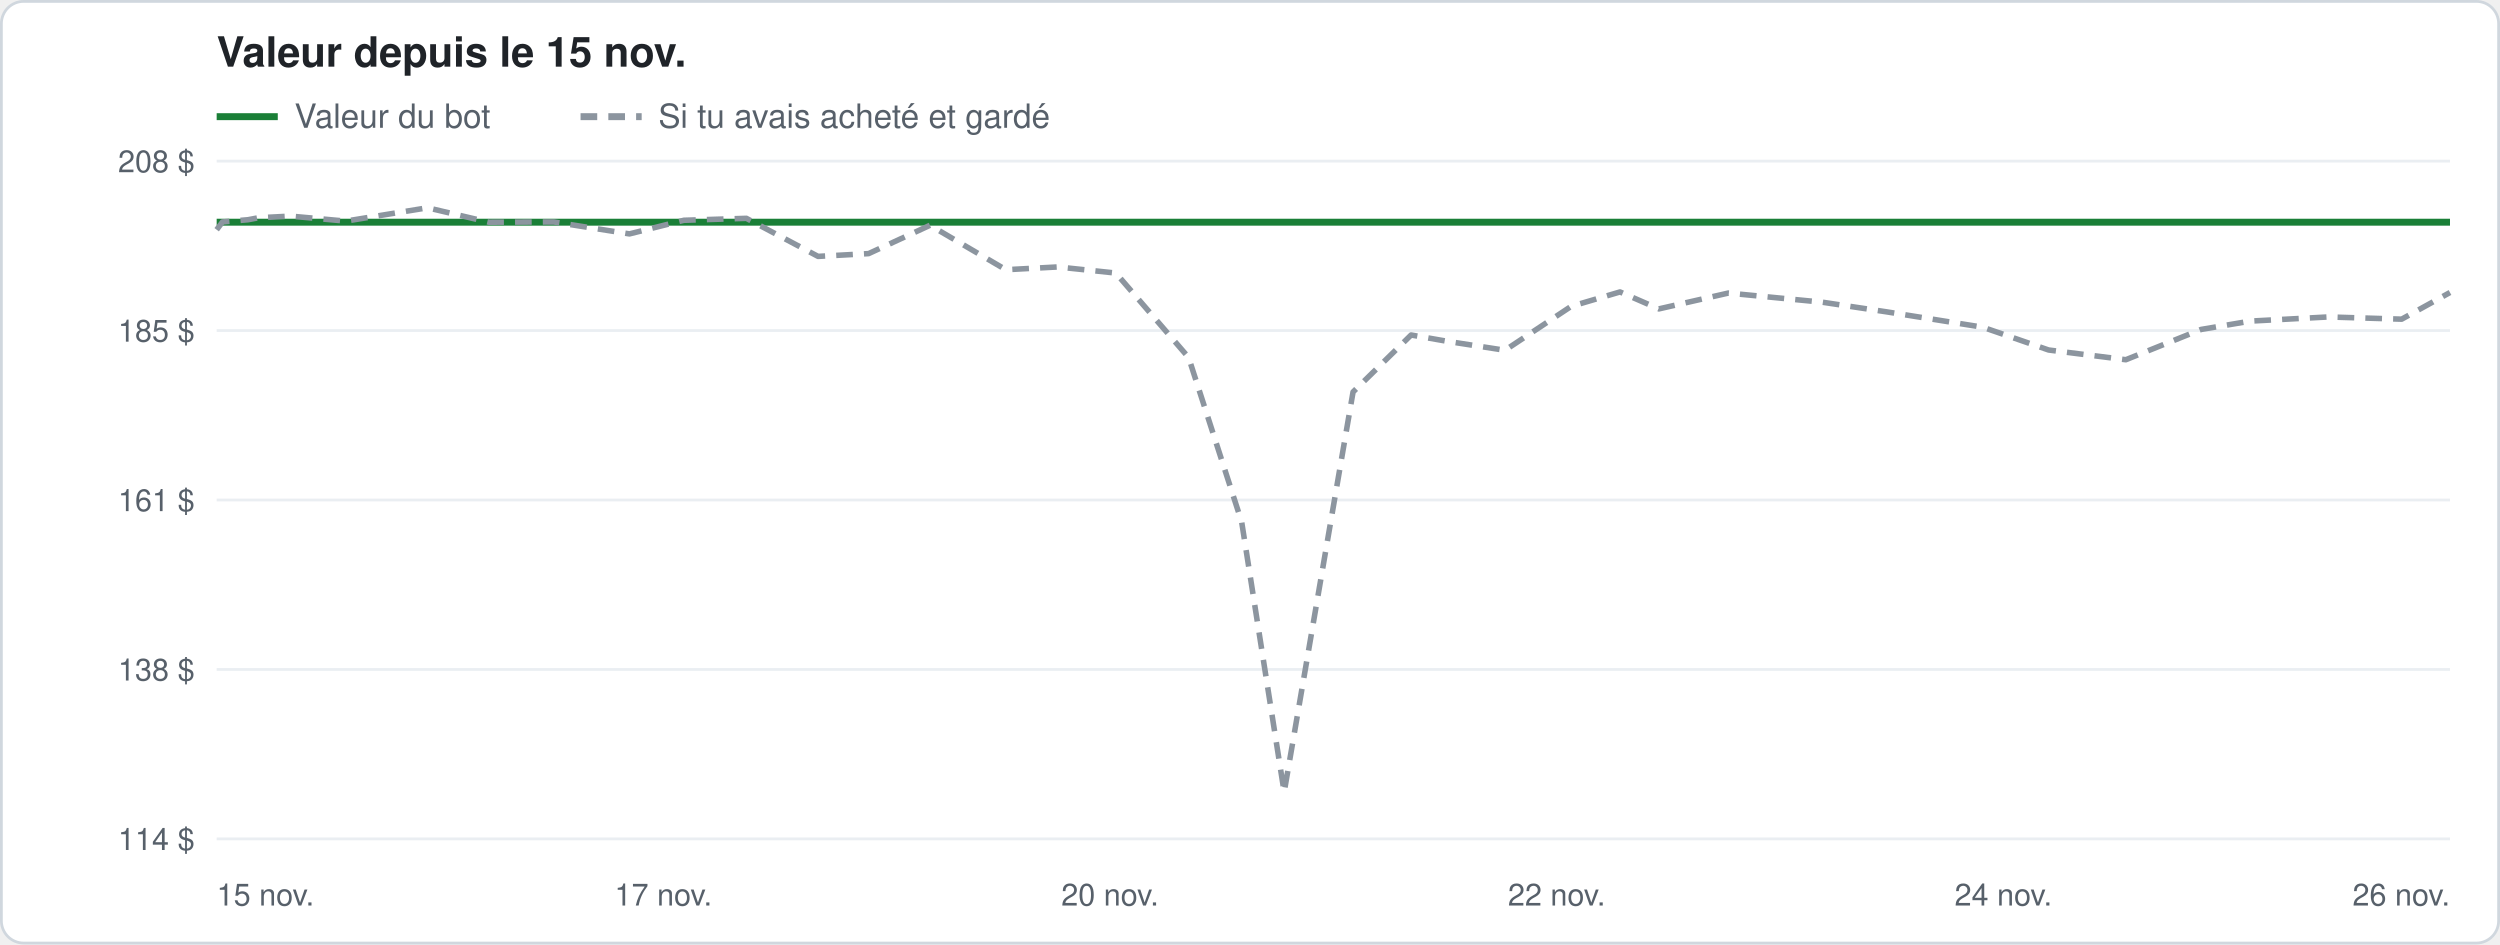
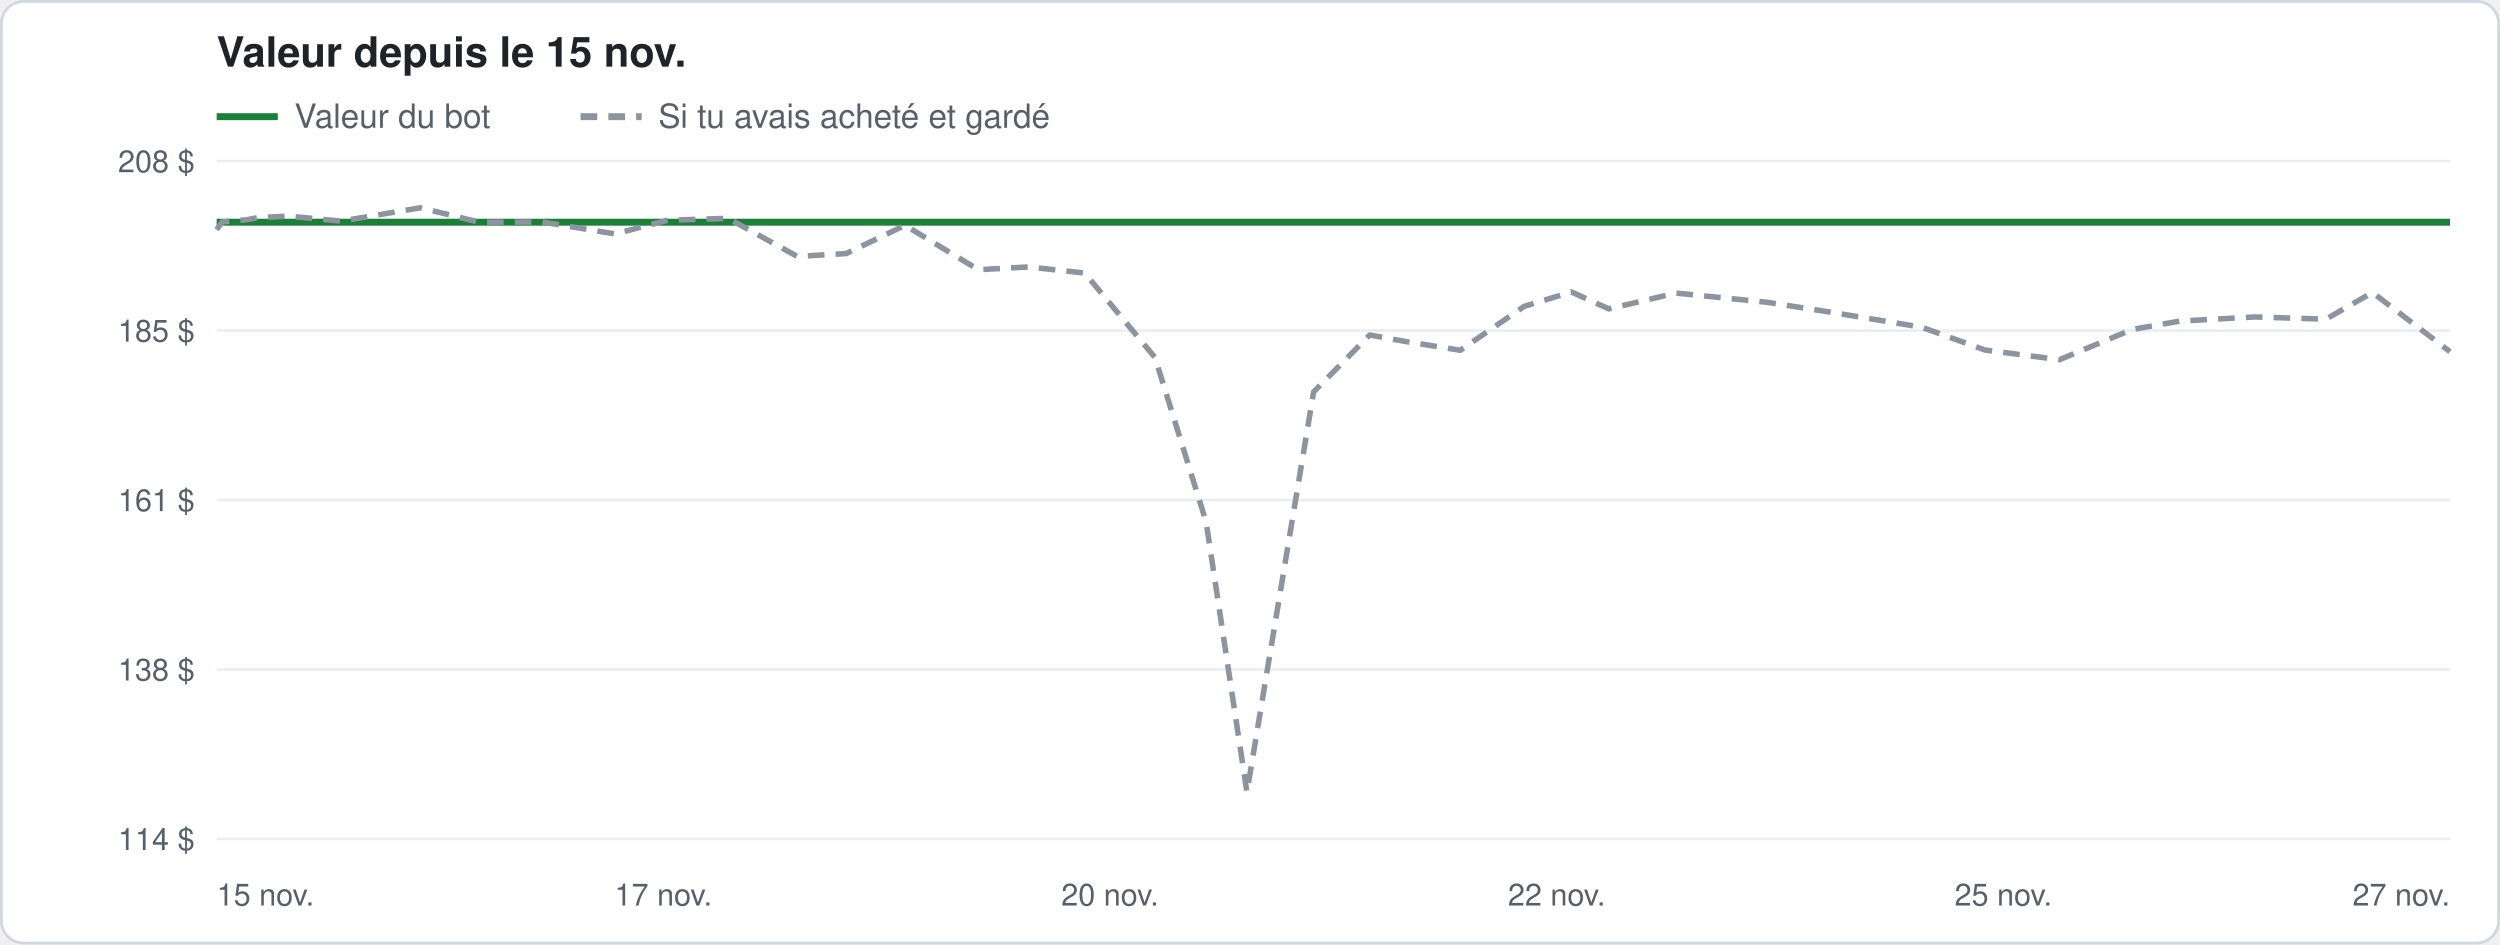
<svg xmlns="http://www.w3.org/2000/svg" width="900" height="340" viewBox="0 0 900 340" font-family="-apple-system, Segoe UI, Helvetica, Arial, sans-serif">
  <rect x="0.5" y="0.5" width="899" height="339" rx="8" fill="#ffffff" stroke="#d0d7de" />
  <text x="78" y="24" font-size="15" font-weight="600" fill="#1f2328">Valeur depuis le 15 nov.</text>
  <line x1="78" y1="42" x2="100" y2="42" stroke="#1a7f37" stroke-width="2.5" />
  <text x="106" y="46" font-size="12" fill="#57606a">Valeur du bot</text>
  <line x1="209" y1="42" x2="231" y2="42" stroke="#8c959f" stroke-width="2.5" stroke-dasharray="6 4" />
  <text x="237" y="46" font-size="12" fill="#57606a">Si tu avais acheté et gardé</text>
  <line x1="78" y1="302.0" x2="882" y2="302.0" stroke="#eaeef2" />
  <text x="70" y="306.0" font-size="11" fill="#57606a" text-anchor="end">114 $</text>
  <line x1="78" y1="241.0" x2="882" y2="241.0" stroke="#eaeef2" />
  <text x="70" y="245.0" font-size="11" fill="#57606a" text-anchor="end">138 $</text>
  <line x1="78" y1="180.0" x2="882" y2="180.0" stroke="#eaeef2" />
  <text x="70" y="184.0" font-size="11" fill="#57606a" text-anchor="end">161 $</text>
  <line x1="78" y1="119.0" x2="882" y2="119.0" stroke="#eaeef2" />
  <text x="70" y="123.0" font-size="11" fill="#57606a" text-anchor="end">185 $</text>
  <line x1="78" y1="58.0" x2="882" y2="58.0" stroke="#eaeef2" />
  <text x="70" y="62.0" font-size="11" fill="#57606a" text-anchor="end">208 $</text>
  <text x="78.0" y="326" font-size="11" fill="#57606a" text-anchor="start">15 nov.</text>
  <text x="238.8" y="326" font-size="11" fill="#57606a" text-anchor="middle">17 nov.</text>
  <text x="399.6" y="326" font-size="11" fill="#57606a" text-anchor="middle">20 nov.</text>
  <text x="560.4" y="326" font-size="11" fill="#57606a" text-anchor="middle">22 nov.</text>
-   <text x="721.2" y="326" font-size="11" fill="#57606a" text-anchor="middle">24 nov.</text>
-   <text x="882.0" y="326" font-size="11" fill="#57606a" text-anchor="end">26 nov.</text>
-   <polyline points="78.0,80.0 80.1,80.0 89.3,80.0 93.0,80.0 104.6,80.0 124.5,80.0 153.9,80.0 176.0,80.0 199.3,80.0 226.6,80.0 246.2,80.0 268.7,80.0 294.5,80.0 312.7,80.0 334.8,80.0 362.1,80.0 380.8,80.0 401.7,80.0 427.9,80.0 447.0,80.0 462.3,80.0 487.1,80.0 508.0,80.0 521.2,80.0 541.8,80.0 565.6,80.0 583.2,80.0 597.2,80.0 622.2,80.0 656.1,80.0 679.4,80.0 713.8,80.0 737.5,80.0 765.3,80.0 792.4,80.0 810.1,80.0 838.2,80.0 864.6,80.0 882.0,80.0" fill="none" stroke="#1a7f37" stroke-width="2.5" stroke-linejoin="round" />
-   <polyline points="78.0,82.7 80.1,79.9 89.3,79.1 93.0,78.4 104.6,77.8 124.5,79.6 153.9,74.8 176.0,80.0 199.3,79.9 226.6,84.2 246.2,79.3 268.7,78.6 294.5,92.3 312.7,91.3 334.8,81.1 362.1,97.1 380.8,96.1 401.7,98.3 427.9,128.7 447.0,187.9 462.3,285.2 487.1,141.1 508.0,120.6 521.2,122.9 541.8,126.1 565.6,110.3 583.2,105.1 597.2,111.2 622.2,105.5 656.1,108.8 679.4,112.3 713.8,117.8 737.5,126.0 765.3,129.5 792.4,118.6 810.1,115.6 838.2,114.1 864.6,114.9 882.0,105.3" fill="none" stroke="#8c959f" stroke-width="2" stroke-linejoin="round" stroke-dasharray="6 4" />
+   <text x="721.2" y="326" font-size="11" fill="#57606a" text-anchor="middle">25 nov.</text>
+   <text x="882.0" y="326" font-size="11" fill="#57606a" text-anchor="end">27 nov.</text>
+   <polyline points="78.0,80.0 80.0,80.0 88.9,80.0 92.5,80.0 103.7,80.0 122.8,80.0 151.3,80.0 172.6,80.0 195.1,80.0 221.4,80.0 240.3,80.0 262.1,80.0 287.0,80.0 304.6,80.0 325.8,80.0 352.2,80.0 370.3,80.0 390.5,80.0 415.8,80.0 434.2,80.0 448.9,80.0 472.9,80.0 493.1,80.0 505.8,80.0 525.7,80.0 548.7,80.0 565.7,80.0 579.2,80.0 603.3,80.0 636.0,80.0 658.5,80.0 691.8,80.0 714.6,80.0 741.4,80.0 767.6,80.0 784.7,80.0 811.8,80.0 837.3,80.0 854.1,80.0 882.0,80.0" fill="none" stroke="#1a7f37" stroke-width="2.5" stroke-linejoin="round" />
+   <polyline points="78.0,82.7 80.0,79.9 88.9,79.1 92.5,78.4 103.7,77.8 122.8,79.6 151.3,74.8 172.6,80.0 195.1,79.9 221.4,84.2 240.3,79.3 262.1,78.6 287.0,92.3 304.6,91.3 325.8,81.1 352.2,97.1 370.3,96.1 390.5,98.3 415.8,128.7 434.2,187.9 448.9,285.2 472.9,141.1 493.1,120.6 505.8,122.9 525.7,126.1 548.7,110.3 565.7,105.1 579.2,111.2 603.3,105.5 636.0,108.8 658.5,112.3 691.8,117.8 714.6,126.0 741.4,129.5 767.6,118.6 784.7,115.6 811.8,114.1 837.3,114.9 854.1,105.3 882.0,126.6" fill="none" stroke="#8c959f" stroke-width="2" stroke-linejoin="round" stroke-dasharray="6 4" />
</svg>
